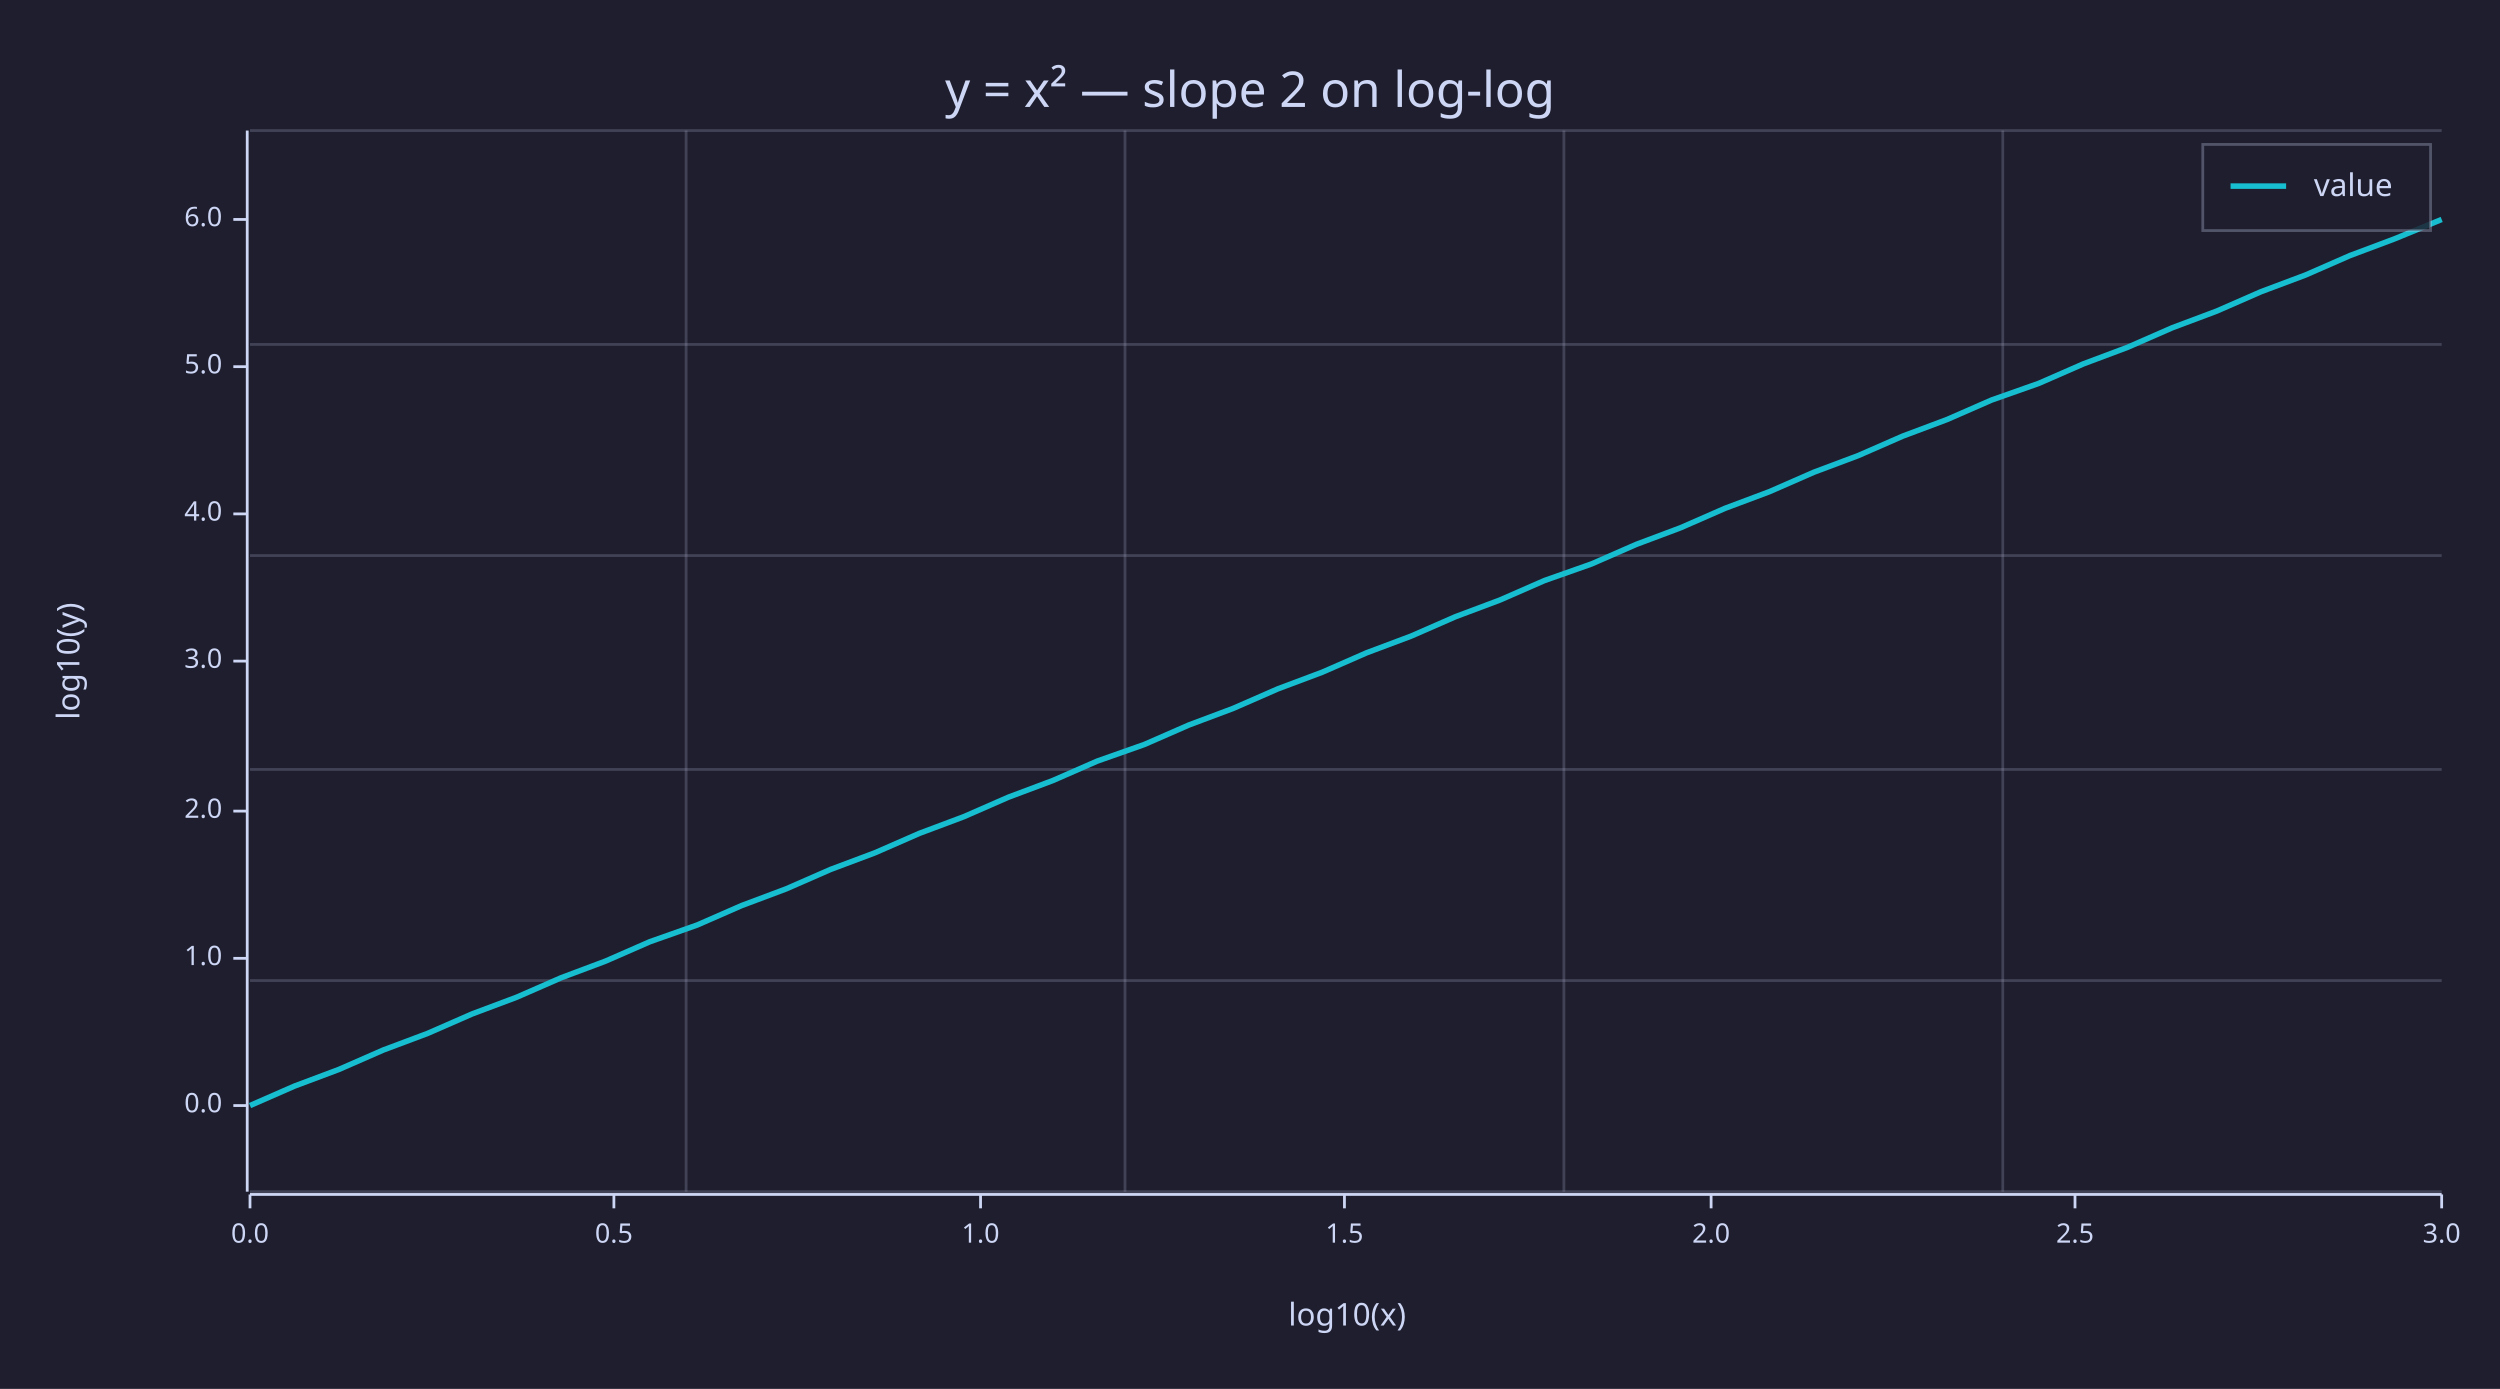
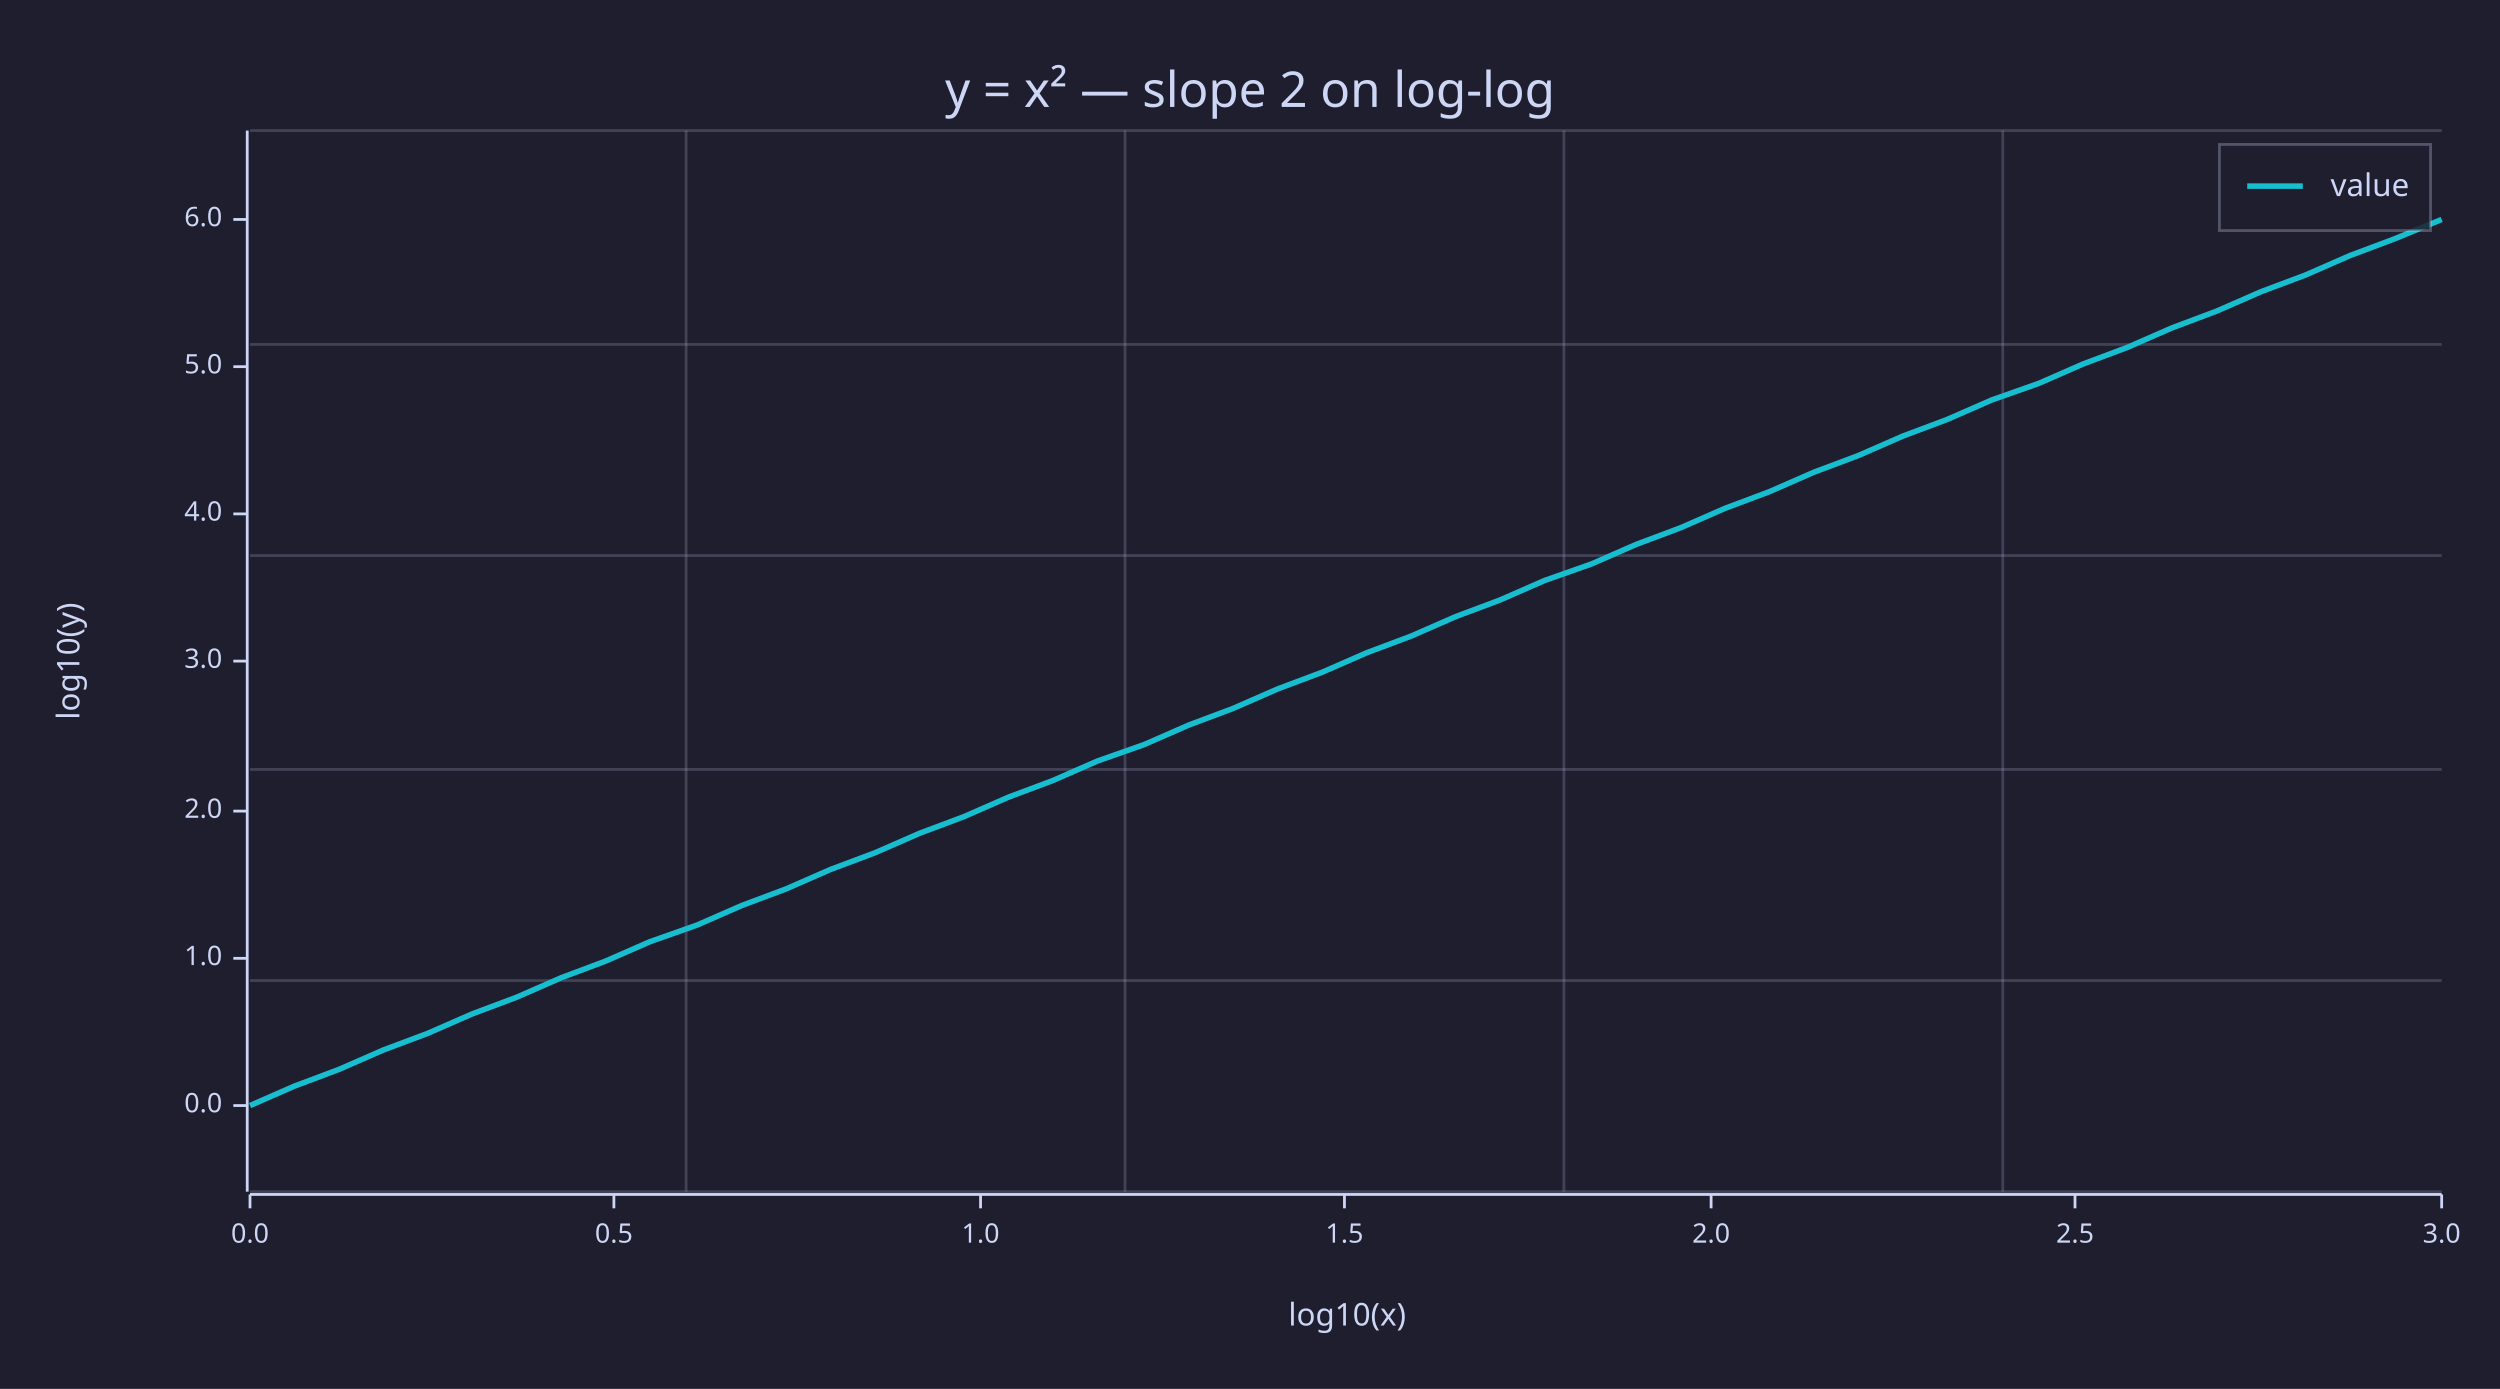
<svg xmlns="http://www.w3.org/2000/svg" width="900" height="500" viewBox="0 0 900 500">
  <rect x="0" y="0" width="900" height="500" opacity="1" fill="#1E1E2E" stroke="none" />
  <text x="450" y="25" dy="0.76em" text-anchor="middle" font-family="sans-serif" font-size="17.742" opacity="1" fill="#CDD6F4">
y = x² — slope 2 on log-log
</text>
  <text x="20" y="238" dy="0.76em" text-anchor="middle" font-family="sans-serif" font-size="11.29" opacity="1" fill="#CDD6F4" transform="rotate(270, 20, 238)">
log10(y)
</text>
  <text x="485" y="480" dy="-0.5ex" text-anchor="middle" font-family="sans-serif" font-size="11.29" opacity="1" fill="#CDD6F4">
log10(x)
</text>
  <polyline fill="none" opacity="1" stroke="#CDD6F4" stroke-width="1" points="89,47 89,429 " />
  <text x="80" y="398" dy="0.5ex" text-anchor="end" font-family="sans-serif" font-size="9.677" opacity="1" fill="#CDD6F4">
0.0
</text>
  <polyline fill="none" opacity="1" stroke="#CDD6F4" stroke-width="1" points="84,398 89,398 " />
  <text x="80" y="345" dy="0.5ex" text-anchor="end" font-family="sans-serif" font-size="9.677" opacity="1" fill="#CDD6F4">
1.0
</text>
  <polyline fill="none" opacity="1" stroke="#CDD6F4" stroke-width="1" points="84,345 89,345 " />
  <text x="80" y="292" dy="0.5ex" text-anchor="end" font-family="sans-serif" font-size="9.677" opacity="1" fill="#CDD6F4">
2.0
</text>
  <polyline fill="none" opacity="1" stroke="#CDD6F4" stroke-width="1" points="84,292 89,292 " />
  <text x="80" y="238" dy="0.5ex" text-anchor="end" font-family="sans-serif" font-size="9.677" opacity="1" fill="#CDD6F4">
3.0
</text>
  <polyline fill="none" opacity="1" stroke="#CDD6F4" stroke-width="1" points="84,238 89,238 " />
  <text x="80" y="185" dy="0.5ex" text-anchor="end" font-family="sans-serif" font-size="9.677" opacity="1" fill="#CDD6F4">
4.0
</text>
  <polyline fill="none" opacity="1" stroke="#CDD6F4" stroke-width="1" points="84,185 89,185 " />
  <text x="80" y="132" dy="0.5ex" text-anchor="end" font-family="sans-serif" font-size="9.677" opacity="1" fill="#CDD6F4">
5.0
</text>
  <polyline fill="none" opacity="1" stroke="#CDD6F4" stroke-width="1" points="84,132 89,132 " />
  <text x="80" y="79" dy="0.5ex" text-anchor="end" font-family="sans-serif" font-size="9.677" opacity="1" fill="#CDD6F4">
6.0
</text>
  <polyline fill="none" opacity="1" stroke="#CDD6F4" stroke-width="1" points="84,79 89,79 " />
  <polyline fill="none" opacity="1" stroke="#CDD6F4" stroke-width="1" points="90,430 879,430 " />
  <text x="90" y="440" dy="0.76em" text-anchor="middle" font-family="sans-serif" font-size="9.677" opacity="1" fill="#CDD6F4">
0.0
</text>
  <polyline fill="none" opacity="1" stroke="#CDD6F4" stroke-width="1" points="90,430 90,435 " />
  <text x="221" y="440" dy="0.76em" text-anchor="middle" font-family="sans-serif" font-size="9.677" opacity="1" fill="#CDD6F4">
0.5
</text>
  <polyline fill="none" opacity="1" stroke="#CDD6F4" stroke-width="1" points="221,430 221,435 " />
  <text x="353" y="440" dy="0.76em" text-anchor="middle" font-family="sans-serif" font-size="9.677" opacity="1" fill="#CDD6F4">
1.0
</text>
  <polyline fill="none" opacity="1" stroke="#CDD6F4" stroke-width="1" points="353,430 353,435 " />
  <text x="484" y="440" dy="0.76em" text-anchor="middle" font-family="sans-serif" font-size="9.677" opacity="1" fill="#CDD6F4">
1.5
</text>
  <polyline fill="none" opacity="1" stroke="#CDD6F4" stroke-width="1" points="484,430 484,435 " />
  <text x="616" y="440" dy="0.76em" text-anchor="middle" font-family="sans-serif" font-size="9.677" opacity="1" fill="#CDD6F4">
2.0
</text>
  <polyline fill="none" opacity="1" stroke="#CDD6F4" stroke-width="1" points="616,430 616,435 " />
  <text x="747" y="440" dy="0.76em" text-anchor="middle" font-family="sans-serif" font-size="9.677" opacity="1" fill="#CDD6F4">
2.5
</text>
  <polyline fill="none" opacity="1" stroke="#CDD6F4" stroke-width="1" points="747,430 747,435 " />
  <text x="879" y="440" dy="0.76em" text-anchor="middle" font-family="sans-serif" font-size="9.677" opacity="1" fill="#CDD6F4">
3.0
</text>
  <polyline fill="none" opacity="1" stroke="#CDD6F4" stroke-width="1" points="879,430 879,435 " />
  <polyline fill="none" opacity="0.3" stroke="#9696B4" stroke-width="1" points="90,429 879,429 " />
  <polyline fill="none" opacity="0.3" stroke="#9696B4" stroke-width="1" points="90,353 879,353 " />
  <polyline fill="none" opacity="0.3" stroke="#9696B4" stroke-width="1" points="90,277 879,277 " />
  <polyline fill="none" opacity="0.3" stroke="#9696B4" stroke-width="1" points="90,200 879,200 " />
  <polyline fill="none" opacity="0.3" stroke="#9696B4" stroke-width="1" points="90,124 879,124 " />
  <polyline fill="none" opacity="0.3" stroke="#9696B4" stroke-width="1" points="90,47 879,47 " />
  <polyline fill="none" opacity="0.3" stroke="#9696B4" stroke-width="1" points="247,429 247,47 " />
  <polyline fill="none" opacity="0.3" stroke="#9696B4" stroke-width="1" points="405,429 405,47 " />
  <polyline fill="none" opacity="0.3" stroke="#9696B4" stroke-width="1" points="563,429 563,47 " />
  <polyline fill="none" opacity="0.3" stroke="#9696B4" stroke-width="1" points="721,429 721,47 " />
  <polyline fill="none" opacity="1" stroke="#17BECF" stroke-width="2" points="90,398 106,391 122,385 138,378 154,372 170,365 186,359 202,352 218,346 234,339 251,333 267,326 283,320 299,313 315,307 331,300 347,294 363,287 379,281 395,274 412,268 428,261 444,255 460,248 476,242 492,235 508,229 524,222 540,216 556,209 573,203 589,196 605,190 621,183 637,177 653,170 669,164 685,157 701,151 717,144 734,138 750,131 766,125 782,118 798,112 814,105 830,99 846,92 862,86 879,79 " />
-   <rect x="793" y="52" width="82" height="31" opacity="0.85" fill="#1E1E2E" stroke="none" />
-   <rect x="793" y="52" width="82" height="31" opacity="0.3" fill="none" stroke="#CDD6F4" />
-   <text x="833" y="62" dy="0.76em" text-anchor="start" font-family="sans-serif" font-size="11.29" opacity="1" fill="#CDD6F4">
+   <rect x="799" y="52" width="76" height="31" opacity="0.85" fill="#1E1E2E" stroke="none" />
+   <rect x="799" y="52" width="76" height="31" opacity="0.3" fill="none" stroke="#CDD6F4" />
+   <text x="839" y="62" dy="0.76em" text-anchor="start" font-family="sans-serif" font-size="11.29" opacity="1" fill="#CDD6F4">
value
</text>
-   <polyline fill="none" opacity="1" stroke="#17BECF" stroke-width="2" points="803,67 823,67 " />
+   <polyline fill="none" opacity="1" stroke="#17BECF" stroke-width="2" points="809,67 829,67 " />
</svg>
